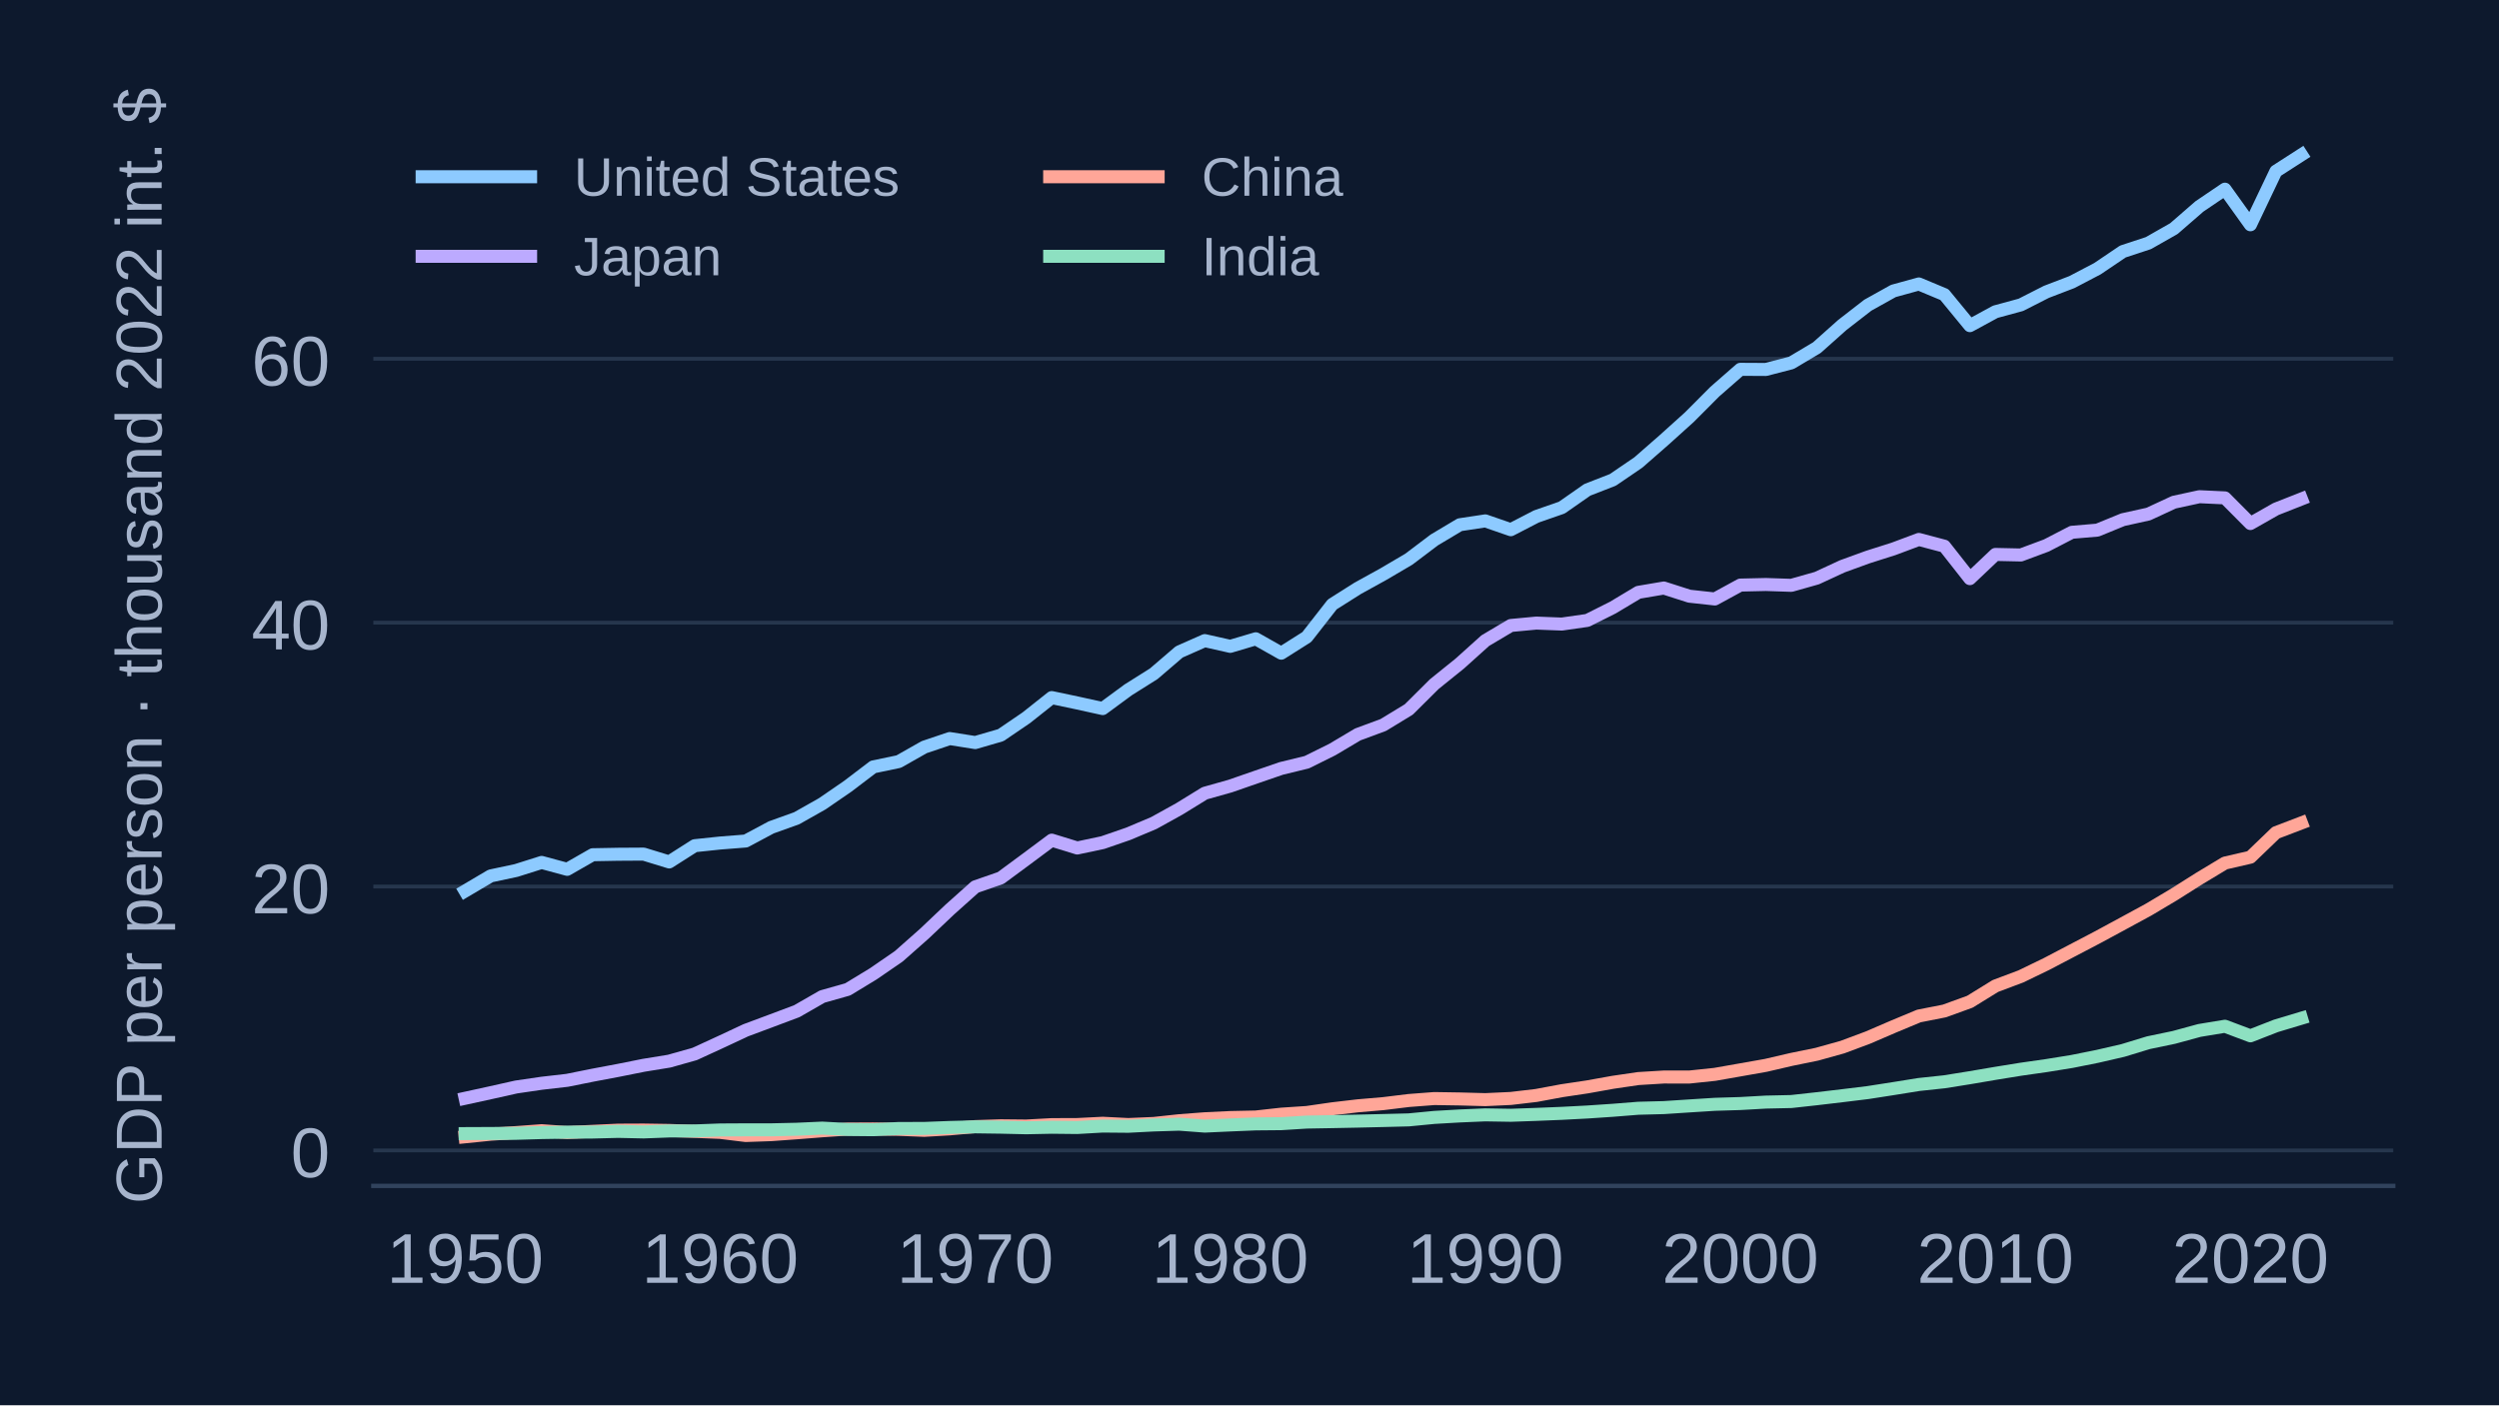
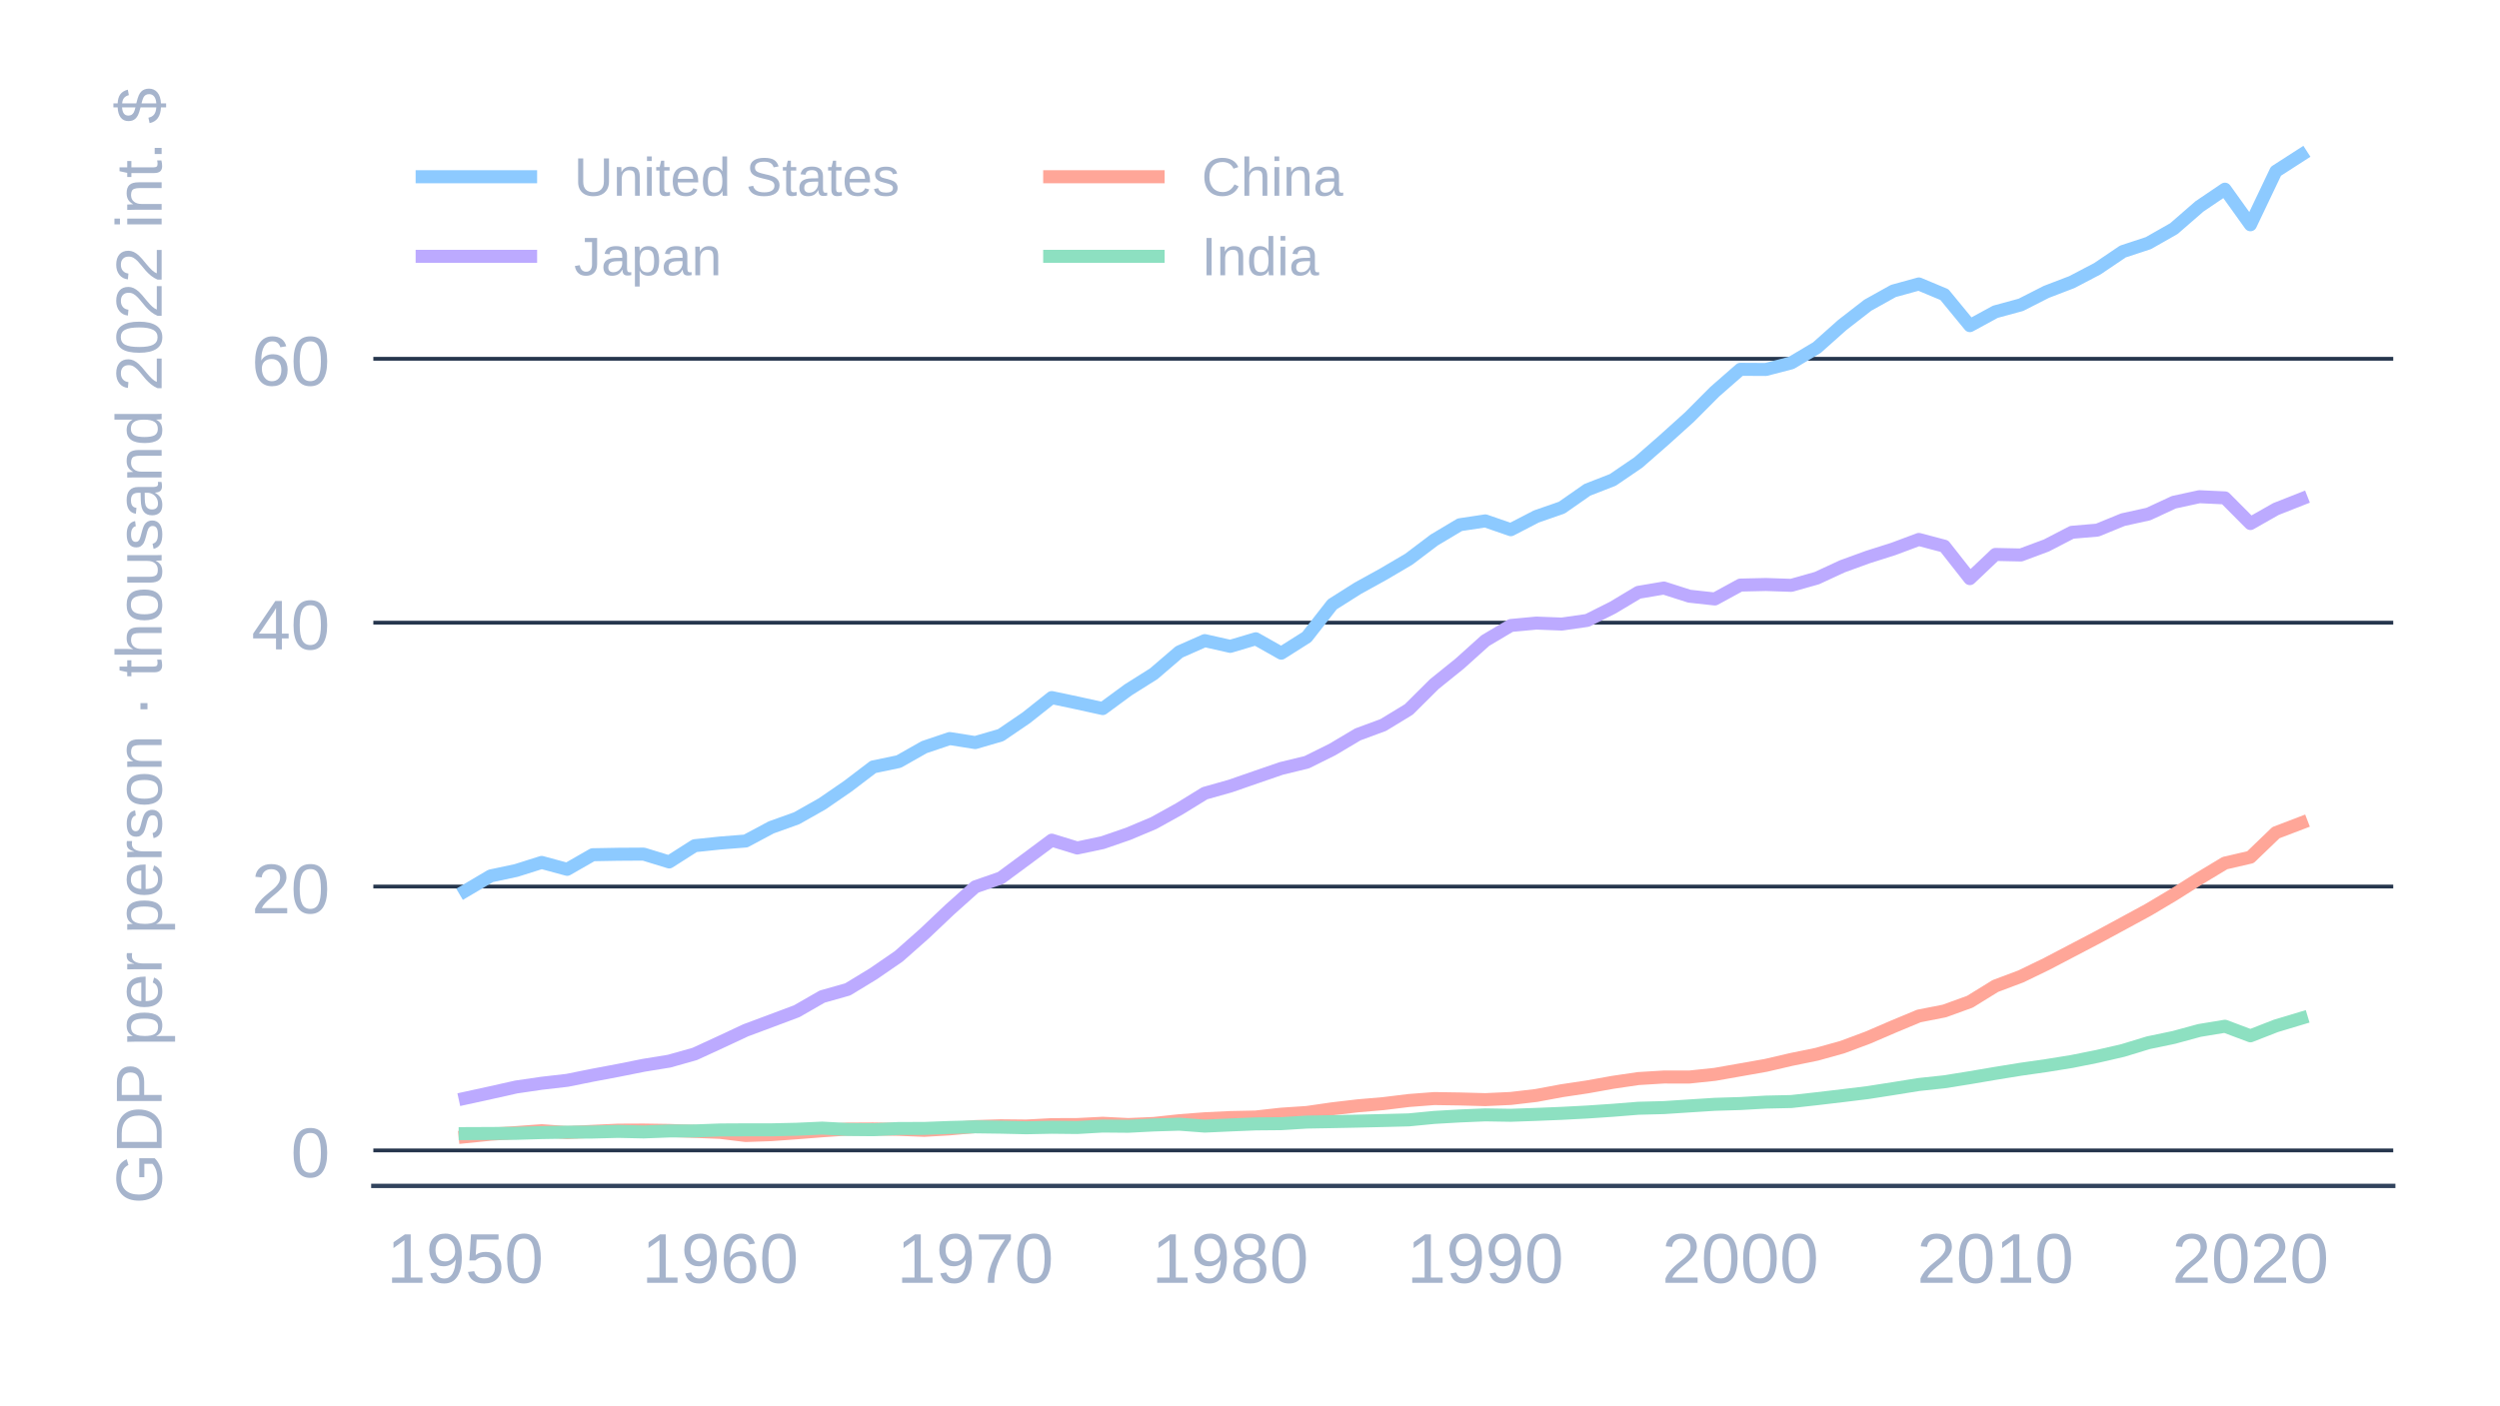
<svg xmlns="http://www.w3.org/2000/svg" width="460.8pt" height="259.2pt" viewBox="0 0 460.8 259.2" version="1.1">
  <defs>
    <style type="text/css">*{stroke-linejoin: round; stroke-linecap: butt}</style>
  </defs>
  <g id="figure_1">
    <g id="patch_1">
-       <path d="M 0 259.2 L 460.8 259.2 L 460.8 0 L 0 0 z " style="fill: #0d192d" />
+       <path d="M 0 259.2 L 460.8 259.2 L 460.8 0 L 0 0 L 0 259.2 z " style="fill: none" />
    </g>
    <g id="axes_1">
      <g id="patch_2">
-         <path d="M 68.84 218.74 L 441.3 218.74 L 441.3 19.5 L 68.84 19.5 z " style="fill: #0d192d" />
+         <path d="M 68.84 218.74 L 441.3 218.74 L 441.3 19.5 L 68.84 19.5 L 68.84 218.74 z " style="fill: none" />
      </g>
      <g id="matplotlib.axis_1">
        <g id="xtick_1">
          <g id="line2d_1" />
          <g id="text_1">
            <text style="font-size: 13px; font-family: Arial, sans-serif; text-anchor: middle; fill: #a6b4cc" x="85.77" y="236.618" transform="rotate(-0 85.77 236.618)">1950</text>
          </g>
        </g>
        <g id="xtick_2">
          <g id="line2d_2" />
          <g id="text_2">
            <text style="font-size: 13px; font-family: Arial, sans-serif; text-anchor: middle; fill: #a6b4cc" x="132.798" y="236.618" transform="rotate(-0 132.7978 236.618)">1960</text>
          </g>
        </g>
        <g id="xtick_3">
          <g id="line2d_3" />
          <g id="text_3">
            <text style="font-size: 13px; font-family: Arial, sans-serif; text-anchor: middle; fill: #a6b4cc" x="179.826" y="236.618" transform="rotate(-0 179.8256 236.618)">1970</text>
          </g>
        </g>
        <g id="xtick_4">
          <g id="line2d_4" />
          <g id="text_4">
            <text style="font-size: 13px; font-family: Arial, sans-serif; text-anchor: middle; fill: #a6b4cc" x="226.853" y="236.618" transform="rotate(-0 226.8533 236.618)">1980</text>
          </g>
        </g>
        <g id="xtick_5">
          <g id="line2d_5" />
          <g id="text_5">
            <text style="font-size: 13px; font-family: Arial, sans-serif; text-anchor: middle; fill: #a6b4cc" x="273.881" y="236.618" transform="rotate(-0 273.8811 236.618)">1990</text>
          </g>
        </g>
        <g id="xtick_6">
          <g id="line2d_6" />
          <g id="text_6">
            <text style="font-size: 13px; font-family: Arial, sans-serif; text-anchor: middle; fill: #a6b4cc" x="320.909" y="236.618" transform="rotate(-0 320.9089 236.618)">2000</text>
          </g>
        </g>
        <g id="xtick_7">
          <g id="line2d_7" />
          <g id="text_7">
            <text style="font-size: 13px; font-family: Arial, sans-serif; text-anchor: middle; fill: #a6b4cc" x="367.937" y="236.618" transform="rotate(-0 367.9367 236.618)">2010</text>
          </g>
        </g>
        <g id="xtick_8">
          <g id="line2d_8" />
          <g id="text_8">
            <text style="font-size: 13px; font-family: Arial, sans-serif; text-anchor: middle; fill: #a6b4cc" x="414.964" y="236.618" transform="rotate(-0 414.9644 236.618)">2020</text>
          </g>
        </g>
      </g>
      <g id="matplotlib.axis_2">
        <g id="ytick_1">
          <g id="line2d_9">
-             <path d="M 68.84 212.193 L 441.3 212.193 " clip-path="url(#p0c987b393f)" style="fill: none; stroke: #26364d; stroke-width: 0.7; stroke-linecap: square" />
+             <path d="M 68.84 212.193 L 441.3 212.193 " clip-path="url(#p9f6568b46f)" style="fill: none; stroke: #26364d; stroke-width: 0.7; stroke-linecap: square" />
          </g>
          <g id="line2d_10" />
          <g id="text_9">
            <text style="font-size: 13px; font-family: Arial, sans-serif; text-anchor: end; fill: #a6b4cc" x="60.84" y="217.132" transform="rotate(-0 60.84 217.1317)">0</text>
          </g>
        </g>
        <g id="ytick_2">
          <g id="line2d_11">
-             <path d="M 68.84 163.521 L 441.3 163.521 " clip-path="url(#p0c987b393f)" style="fill: none; stroke: #26364d; stroke-width: 0.7; stroke-linecap: square" />
+             <path d="M 68.84 163.521 L 441.3 163.521 " clip-path="url(#p9f6568b46f)" style="fill: none; stroke: #26364d; stroke-width: 0.7; stroke-linecap: square" />
          </g>
          <g id="line2d_12" />
          <g id="text_10">
            <text style="font-size: 13px; font-family: Arial, sans-serif; text-anchor: end; fill: #a6b4cc" x="60.84" y="168.46" transform="rotate(-0 60.84 168.4598)">20</text>
          </g>
        </g>
        <g id="ytick_3">
          <g id="line2d_13">
-             <path d="M 68.84 114.849 L 441.3 114.849 " clip-path="url(#p0c987b393f)" style="fill: none; stroke: #26364d; stroke-width: 0.7; stroke-linecap: square" />
+             <path d="M 68.84 114.849 L 441.3 114.849 " clip-path="url(#p9f6568b46f)" style="fill: none; stroke: #26364d; stroke-width: 0.7; stroke-linecap: square" />
          </g>
          <g id="line2d_14" />
          <g id="text_11">
            <text style="font-size: 13px; font-family: Arial, sans-serif; text-anchor: end; fill: #a6b4cc" x="60.84" y="119.788" transform="rotate(-0 60.84 119.788)">40</text>
          </g>
        </g>
        <g id="ytick_4">
          <g id="line2d_15">
-             <path d="M 68.84 66.177 L 441.3 66.177 " clip-path="url(#p0c987b393f)" style="fill: none; stroke: #26364d; stroke-width: 0.7; stroke-linecap: square" />
+             <path d="M 68.84 66.177 L 441.3 66.177 " clip-path="url(#p9f6568b46f)" style="fill: none; stroke: #26364d; stroke-width: 0.7; stroke-linecap: square" />
          </g>
          <g id="line2d_16" />
          <g id="text_12">
            <text style="font-size: 13px; font-family: Arial, sans-serif; text-anchor: end; fill: #a6b4cc" x="60.84" y="71.116" transform="rotate(-0 60.84 71.11622)">60</text>
          </g>
        </g>
        <g id="text_13">
          <text style="font-size: 12px; font-family: Arial, sans-serif; text-anchor: middle; fill: #a6b4cc" x="29.802" y="119.12" transform="rotate(-90 29.80187 119.12)">GDP per person · thousand 2022 int. $</text>
        </g>
      </g>
      <g id="line2d_17">
-         <path d="M 85.77 164.343 L 90.473 161.564 L 95.176 160.562 L 99.878 159.077 L 104.581 160.35 L 109.284 157.656 L 113.987 157.571 L 118.689 157.542 L 123.392 158.987 L 128.095 155.991 L 132.798 155.497 L 137.501 155.127 L 142.203 152.614 L 146.906 150.925 L 151.609 148.267 L 156.312 145.033 L 161.014 141.458 L 165.717 140.475 L 170.42 137.81 L 175.123 136.226 L 179.826 136.97 L 184.528 135.603 L 189.231 132.4 L 193.934 128.669 L 198.637 129.662 L 203.339 130.697 L 208.042 127.238 L 212.745 124.277 L 217.448 120.242 L 222.151 118.161 L 226.853 119.222 L 231.556 117.825 L 236.259 120.48 L 240.962 117.504 L 245.664 111.483 L 250.367 108.51 L 255.07 105.913 L 259.773 103.148 L 264.476 99.593 L 269.178 96.789 L 273.881 96.079 L 278.584 97.704 L 283.287 95.268 L 287.989 93.631 L 292.692 90.348 L 297.395 88.515 L 302.098 85.308 L 306.801 81.195 L 311.503 76.956 L 316.206 72.237 L 320.909 68.122 L 325.612 68.148 L 330.314 66.929 L 335.017 64.128 L 339.72 59.938 L 344.423 56.29 L 349.126 53.669 L 353.828 52.374 L 358.531 54.34 L 363.234 60.064 L 367.937 57.506 L 372.639 56.226 L 377.342 53.834 L 382.045 52.031 L 386.748 49.566 L 391.451 46.39 L 396.153 44.842 L 400.856 42.167 L 405.559 38.079 L 410.262 34.893 L 414.964 41.457 L 419.667 31.586 L 424.37 28.556 " clip-path="url(#p0c987b393f)" style="fill: none; stroke: #8dcaff; stroke-width: 2.4; stroke-linecap: square" />
+         <path d="M 85.77 164.343 L 90.473 161.564 L 95.176 160.562 L 99.878 159.077 L 104.581 160.35 L 109.284 157.656 L 113.987 157.571 L 118.689 157.542 L 123.392 158.987 L 128.095 155.991 L 132.798 155.497 L 137.501 155.127 L 142.203 152.614 L 146.906 150.925 L 151.609 148.267 L 156.312 145.033 L 161.014 141.458 L 165.717 140.475 L 170.42 137.81 L 175.123 136.226 L 179.826 136.97 L 184.528 135.603 L 189.231 132.4 L 193.934 128.669 L 198.637 129.662 L 203.339 130.697 L 208.042 127.238 L 212.745 124.277 L 217.448 120.242 L 222.151 118.161 L 226.853 119.222 L 231.556 117.825 L 236.259 120.48 L 240.962 117.504 L 245.664 111.483 L 250.367 108.51 L 255.07 105.913 L 259.773 103.148 L 264.476 99.593 L 269.178 96.789 L 273.881 96.079 L 278.584 97.704 L 283.287 95.268 L 287.989 93.631 L 292.692 90.348 L 297.395 88.515 L 302.098 85.308 L 306.801 81.195 L 311.503 76.956 L 316.206 72.237 L 320.909 68.122 L 325.612 68.148 L 330.314 66.929 L 335.017 64.128 L 339.72 59.938 L 344.423 56.29 L 349.126 53.669 L 353.828 52.374 L 358.531 54.34 L 363.234 60.064 L 367.937 57.506 L 372.639 56.226 L 377.342 53.834 L 382.045 52.031 L 386.748 49.566 L 391.451 46.39 L 396.153 44.842 L 400.856 42.167 L 405.559 38.079 L 410.262 34.893 L 414.964 41.457 L 419.667 31.586 L 424.37 28.556 " clip-path="url(#p9f6568b46f)" style="fill: none; stroke: #8dcaff; stroke-width: 2.4; stroke-linecap: square" />
      </g>
      <g id="line2d_18">
-         <path d="M 85.77 202.58 L 90.473 201.553 L 95.176 200.499 L 99.878 199.811 L 104.581 199.27 L 109.284 198.324 L 113.987 197.438 L 118.689 196.496 L 123.392 195.732 L 128.095 194.406 L 132.798 192.242 L 137.501 190.042 L 142.203 188.288 L 146.906 186.523 L 151.609 183.824 L 156.312 182.493 L 161.014 179.634 L 165.717 176.399 L 170.42 172.24 L 175.123 167.782 L 179.826 163.577 L 184.528 161.944 L 189.231 158.471 L 193.934 154.967 L 198.637 156.415 L 203.339 155.419 L 208.042 153.794 L 212.745 151.815 L 217.448 149.209 L 222.151 146.315 L 226.853 144.989 L 231.556 143.356 L 236.259 141.738 L 240.962 140.592 L 245.664 138.258 L 250.367 135.466 L 255.07 133.724 L 259.773 130.86 L 264.476 126.185 L 269.178 122.393 L 273.881 118.161 L 278.584 115.37 L 283.287 114.929 L 287.989 115.109 L 292.692 114.435 L 297.395 112.075 L 302.098 109.259 L 306.801 108.461 L 311.503 109.967 L 316.206 110.483 L 320.909 107.918 L 325.612 107.809 L 330.314 107.967 L 335.017 106.636 L 339.72 104.458 L 344.423 102.749 L 349.126 101.255 L 353.828 99.498 L 358.531 100.744 L 363.234 106.728 L 367.937 102.265 L 372.639 102.367 L 377.342 100.615 L 382.045 98.181 L 386.748 97.78 L 391.451 95.855 L 396.153 94.816 L 400.856 92.635 L 405.559 91.616 L 410.262 91.837 L 414.964 96.565 L 419.667 93.893 L 424.37 92.039 " clip-path="url(#p0c987b393f)" style="fill: none; stroke: #bcaaff; stroke-width: 2.4; stroke-linecap: square" />
+         <path d="M 85.77 202.58 L 90.473 201.553 L 95.176 200.499 L 99.878 199.811 L 104.581 199.27 L 109.284 198.324 L 113.987 197.438 L 118.689 196.496 L 123.392 195.732 L 128.095 194.406 L 132.798 192.242 L 137.501 190.042 L 142.203 188.288 L 146.906 186.523 L 151.609 183.824 L 156.312 182.493 L 161.014 179.634 L 165.717 176.399 L 170.42 172.24 L 175.123 167.782 L 179.826 163.577 L 184.528 161.944 L 189.231 158.471 L 193.934 154.967 L 198.637 156.415 L 203.339 155.419 L 208.042 153.794 L 212.745 151.815 L 217.448 149.209 L 222.151 146.315 L 226.853 144.989 L 231.556 143.356 L 236.259 141.738 L 240.962 140.592 L 245.664 138.258 L 250.367 135.466 L 255.07 133.724 L 259.773 130.86 L 264.476 126.185 L 269.178 122.393 L 273.881 118.161 L 278.584 115.37 L 283.287 114.929 L 287.989 115.109 L 292.692 114.435 L 297.395 112.075 L 302.098 109.259 L 306.801 108.461 L 311.503 109.967 L 316.206 110.483 L 320.909 107.918 L 325.612 107.809 L 330.314 107.967 L 335.017 106.636 L 339.72 104.458 L 344.423 102.749 L 349.126 101.255 L 353.828 99.498 L 358.531 100.744 L 363.234 106.728 L 367.937 102.265 L 372.639 102.367 L 377.342 100.615 L 382.045 98.181 L 386.748 97.78 L 391.451 95.855 L 396.153 94.816 L 400.856 92.635 L 405.559 91.616 L 410.262 91.837 L 414.964 96.565 L 419.667 93.893 L 424.37 92.039 " clip-path="url(#p9f6568b46f)" style="fill: none; stroke: #bcaaff; stroke-width: 2.4; stroke-linecap: square" />
      </g>
      <g id="line2d_19">
-         <path d="M 85.77 209.684 L 90.473 209.209 L 95.176 208.905 L 99.878 208.559 L 104.581 208.9 L 109.284 208.679 L 113.987 208.46 L 118.689 208.44 L 123.392 208.511 L 128.095 208.686 L 132.798 208.873 L 137.501 209.448 L 142.203 209.285 L 146.906 208.946 L 151.609 208.576 L 156.312 208.258 L 161.014 208.233 L 165.717 208.309 L 170.42 208.494 L 175.123 208.223 L 179.826 207.802 L 184.528 207.652 L 189.231 207.7 L 193.934 207.442 L 198.637 207.423 L 203.339 207.187 L 208.042 207.423 L 212.745 207.223 L 217.448 206.717 L 222.151 206.357 L 226.853 206.133 L 231.556 206.033 L 236.259 205.512 L 240.962 205.201 L 245.664 204.52 L 250.367 203.97 L 255.07 203.566 L 259.773 202.991 L 264.476 202.631 L 269.178 202.704 L 273.881 202.831 L 278.584 202.612 L 283.287 202.059 L 287.989 201.183 L 292.692 200.48 L 297.395 199.635 L 302.098 198.944 L 306.801 198.657 L 311.503 198.662 L 316.206 198.168 L 320.909 197.34 L 325.612 196.508 L 330.314 195.415 L 335.017 194.454 L 339.72 193.143 L 344.423 191.388 L 349.126 189.363 L 353.828 187.402 L 358.531 186.477 L 363.234 184.771 L 367.937 181.868 L 372.639 180.101 L 377.342 177.823 L 382.045 175.36 L 386.748 172.897 L 391.451 170.354 L 396.153 167.799 L 400.856 165 L 405.559 162.029 L 410.262 159.196 L 414.964 158.109 L 419.667 153.585 L 424.37 151.789 " clip-path="url(#p0c987b393f)" style="fill: none; stroke: #ffa698; stroke-width: 2.4; stroke-linecap: square" />
+         <path d="M 85.77 209.684 L 90.473 209.209 L 95.176 208.905 L 99.878 208.559 L 104.581 208.9 L 109.284 208.679 L 113.987 208.46 L 118.689 208.44 L 123.392 208.511 L 128.095 208.686 L 132.798 208.873 L 137.501 209.448 L 142.203 209.285 L 146.906 208.946 L 151.609 208.576 L 156.312 208.258 L 161.014 208.233 L 165.717 208.309 L 170.42 208.494 L 175.123 208.223 L 179.826 207.802 L 184.528 207.652 L 189.231 207.7 L 193.934 207.442 L 198.637 207.423 L 203.339 207.187 L 208.042 207.423 L 212.745 207.223 L 217.448 206.717 L 222.151 206.357 L 226.853 206.133 L 231.556 206.033 L 236.259 205.512 L 240.962 205.201 L 245.664 204.52 L 250.367 203.97 L 255.07 203.566 L 259.773 202.991 L 264.476 202.631 L 269.178 202.704 L 273.881 202.831 L 278.584 202.612 L 283.287 202.059 L 287.989 201.183 L 292.692 200.48 L 297.395 199.635 L 302.098 198.944 L 306.801 198.657 L 311.503 198.662 L 316.206 198.168 L 320.909 197.34 L 325.612 196.508 L 330.314 195.415 L 335.017 194.454 L 339.72 193.143 L 344.423 191.388 L 349.126 189.363 L 353.828 187.402 L 358.531 186.477 L 363.234 184.771 L 367.937 181.868 L 372.639 180.101 L 377.342 177.823 L 382.045 175.36 L 386.748 172.897 L 391.451 170.354 L 396.153 167.799 L 400.856 165 L 405.559 162.029 L 410.262 159.196 L 414.964 158.109 L 419.667 153.585 L 424.37 151.789 " clip-path="url(#p9f6568b46f)" style="fill: none; stroke: #ffa698; stroke-width: 2.4; stroke-linecap: square" />
      </g>
      <g id="line2d_20">
-         <path d="M 85.77 209.095 L 90.473 209.075 L 95.176 209.044 L 99.878 208.905 L 104.581 208.829 L 109.284 208.808 L 113.987 208.686 L 118.689 208.788 L 123.392 208.61 L 128.095 208.603 L 132.798 208.425 L 137.501 208.399 L 142.203 208.399 L 146.906 208.294 L 151.609 208.082 L 156.312 208.333 L 161.014 208.377 L 165.717 208.155 L 170.42 208.143 L 175.123 207.963 L 179.826 207.846 L 184.528 207.91 L 189.231 208.019 L 193.934 207.922 L 198.637 207.973 L 203.339 207.703 L 208.042 207.744 L 212.745 207.501 L 217.448 207.357 L 222.151 207.712 L 226.853 207.498 L 231.556 207.304 L 236.259 207.262 L 240.962 206.97 L 245.664 206.887 L 250.367 206.793 L 255.07 206.683 L 259.773 206.564 L 264.476 206.109 L 269.178 205.839 L 273.881 205.639 L 278.584 205.717 L 283.287 205.551 L 287.989 205.359 L 292.692 205.113 L 297.395 204.795 L 302.098 204.42 L 306.801 204.298 L 311.503 203.991 L 316.206 203.692 L 320.909 203.549 L 325.612 203.283 L 330.314 203.179 L 335.017 202.66 L 339.72 202.105 L 344.423 201.529 L 349.126 200.796 L 353.828 200.039 L 358.531 199.538 L 363.234 198.784 L 367.937 197.983 L 372.639 197.221 L 377.342 196.55 L 382.045 195.79 L 386.748 194.848 L 391.451 193.763 L 396.153 192.33 L 400.856 191.349 L 405.559 190.069 L 410.262 189.293 L 414.964 191.059 L 419.667 189.224 L 424.37 187.811 " clip-path="url(#p0c987b393f)" style="fill: none; stroke: #8de0c1; stroke-width: 2.4; stroke-linecap: square" />
+         <path d="M 85.77 209.095 L 90.473 209.075 L 95.176 209.044 L 99.878 208.905 L 104.581 208.829 L 109.284 208.808 L 113.987 208.686 L 118.689 208.788 L 123.392 208.61 L 128.095 208.603 L 132.798 208.425 L 137.501 208.399 L 142.203 208.399 L 146.906 208.294 L 151.609 208.082 L 156.312 208.333 L 161.014 208.377 L 165.717 208.155 L 170.42 208.143 L 175.123 207.963 L 179.826 207.846 L 184.528 207.91 L 189.231 208.019 L 193.934 207.922 L 198.637 207.973 L 203.339 207.703 L 208.042 207.744 L 212.745 207.501 L 217.448 207.357 L 222.151 207.712 L 226.853 207.498 L 231.556 207.304 L 236.259 207.262 L 240.962 206.97 L 245.664 206.887 L 250.367 206.793 L 255.07 206.683 L 259.773 206.564 L 264.476 206.109 L 269.178 205.839 L 273.881 205.639 L 278.584 205.717 L 283.287 205.551 L 287.989 205.359 L 292.692 205.113 L 297.395 204.795 L 302.098 204.42 L 306.801 204.298 L 311.503 203.991 L 316.206 203.692 L 320.909 203.549 L 325.612 203.283 L 330.314 203.179 L 335.017 202.66 L 339.72 202.105 L 344.423 201.529 L 349.126 200.796 L 353.828 200.039 L 358.531 199.538 L 363.234 198.784 L 367.937 197.983 L 372.639 197.221 L 377.342 196.55 L 382.045 195.79 L 386.748 194.848 L 391.451 193.763 L 396.153 192.33 L 400.856 191.349 L 405.559 190.069 L 410.262 189.293 L 414.964 191.059 L 419.667 189.224 L 424.37 187.811 " clip-path="url(#p9f6568b46f)" style="fill: none; stroke: #8de0c1; stroke-width: 2.4; stroke-linecap: square" />
      </g>
      <g id="patch_3">
        <path d="M 68.84 218.74 L 441.3 218.74 " style="fill: none; stroke: #31435d; stroke-width: 0.8; stroke-linejoin: miter; stroke-linecap: square" />
      </g>
      <g id="legend_1">
        <g id="line2d_21">
          <path d="M 77.84 32.598 L 87.84 32.598 L 97.84 32.598 " style="fill: none; stroke: #8dcaff; stroke-width: 2.4; stroke-linecap: square" />
        </g>
        <g id="text_14">
          <text style="font-size: 10px; font-family: Arial, sans-serif; text-anchor: start; fill: #a6b4cc" x="105.84" y="36.098" transform="rotate(-0 105.84 36.09844)">United States</text>
        </g>
        <g id="line2d_22">
          <path d="M 77.84 47.277 L 87.84 47.277 L 97.84 47.277 " style="fill: none; stroke: #bcaaff; stroke-width: 2.4; stroke-linecap: square" />
        </g>
        <g id="text_15">
          <text style="font-size: 10px; font-family: Arial, sans-serif; text-anchor: start; fill: #a6b4cc" x="105.84" y="50.777" transform="rotate(-0 105.84 50.77656)">Japan</text>
        </g>
        <g id="line2d_23">
          <path d="M 193.554 32.598 L 203.554 32.598 L 213.554 32.598 " style="fill: none; stroke: #ffa698; stroke-width: 2.4; stroke-linecap: square" />
        </g>
        <g id="text_16">
          <text style="font-size: 10px; font-family: Arial, sans-serif; text-anchor: start; fill: #a6b4cc" x="221.554" y="36.098" transform="rotate(-0 221.5541 36.09844)">China</text>
        </g>
        <g id="line2d_24">
          <path d="M 193.554 47.277 L 203.554 47.277 L 213.554 47.277 " style="fill: none; stroke: #8de0c1; stroke-width: 2.4; stroke-linecap: square" />
        </g>
        <g id="text_17">
          <text style="font-size: 10px; font-family: Arial, sans-serif; text-anchor: start; fill: #a6b4cc" x="221.554" y="50.777" transform="rotate(-0 221.5541 50.77656)">India</text>
        </g>
      </g>
    </g>
  </g>
  <defs>
-     <clipPath id="p0c987b393f">
+     <clipPath id="p9f6568b46f">
      <rect x="68.84" y="19.5" width="372.46" height="199.24" />
    </clipPath>
  </defs>
</svg>
